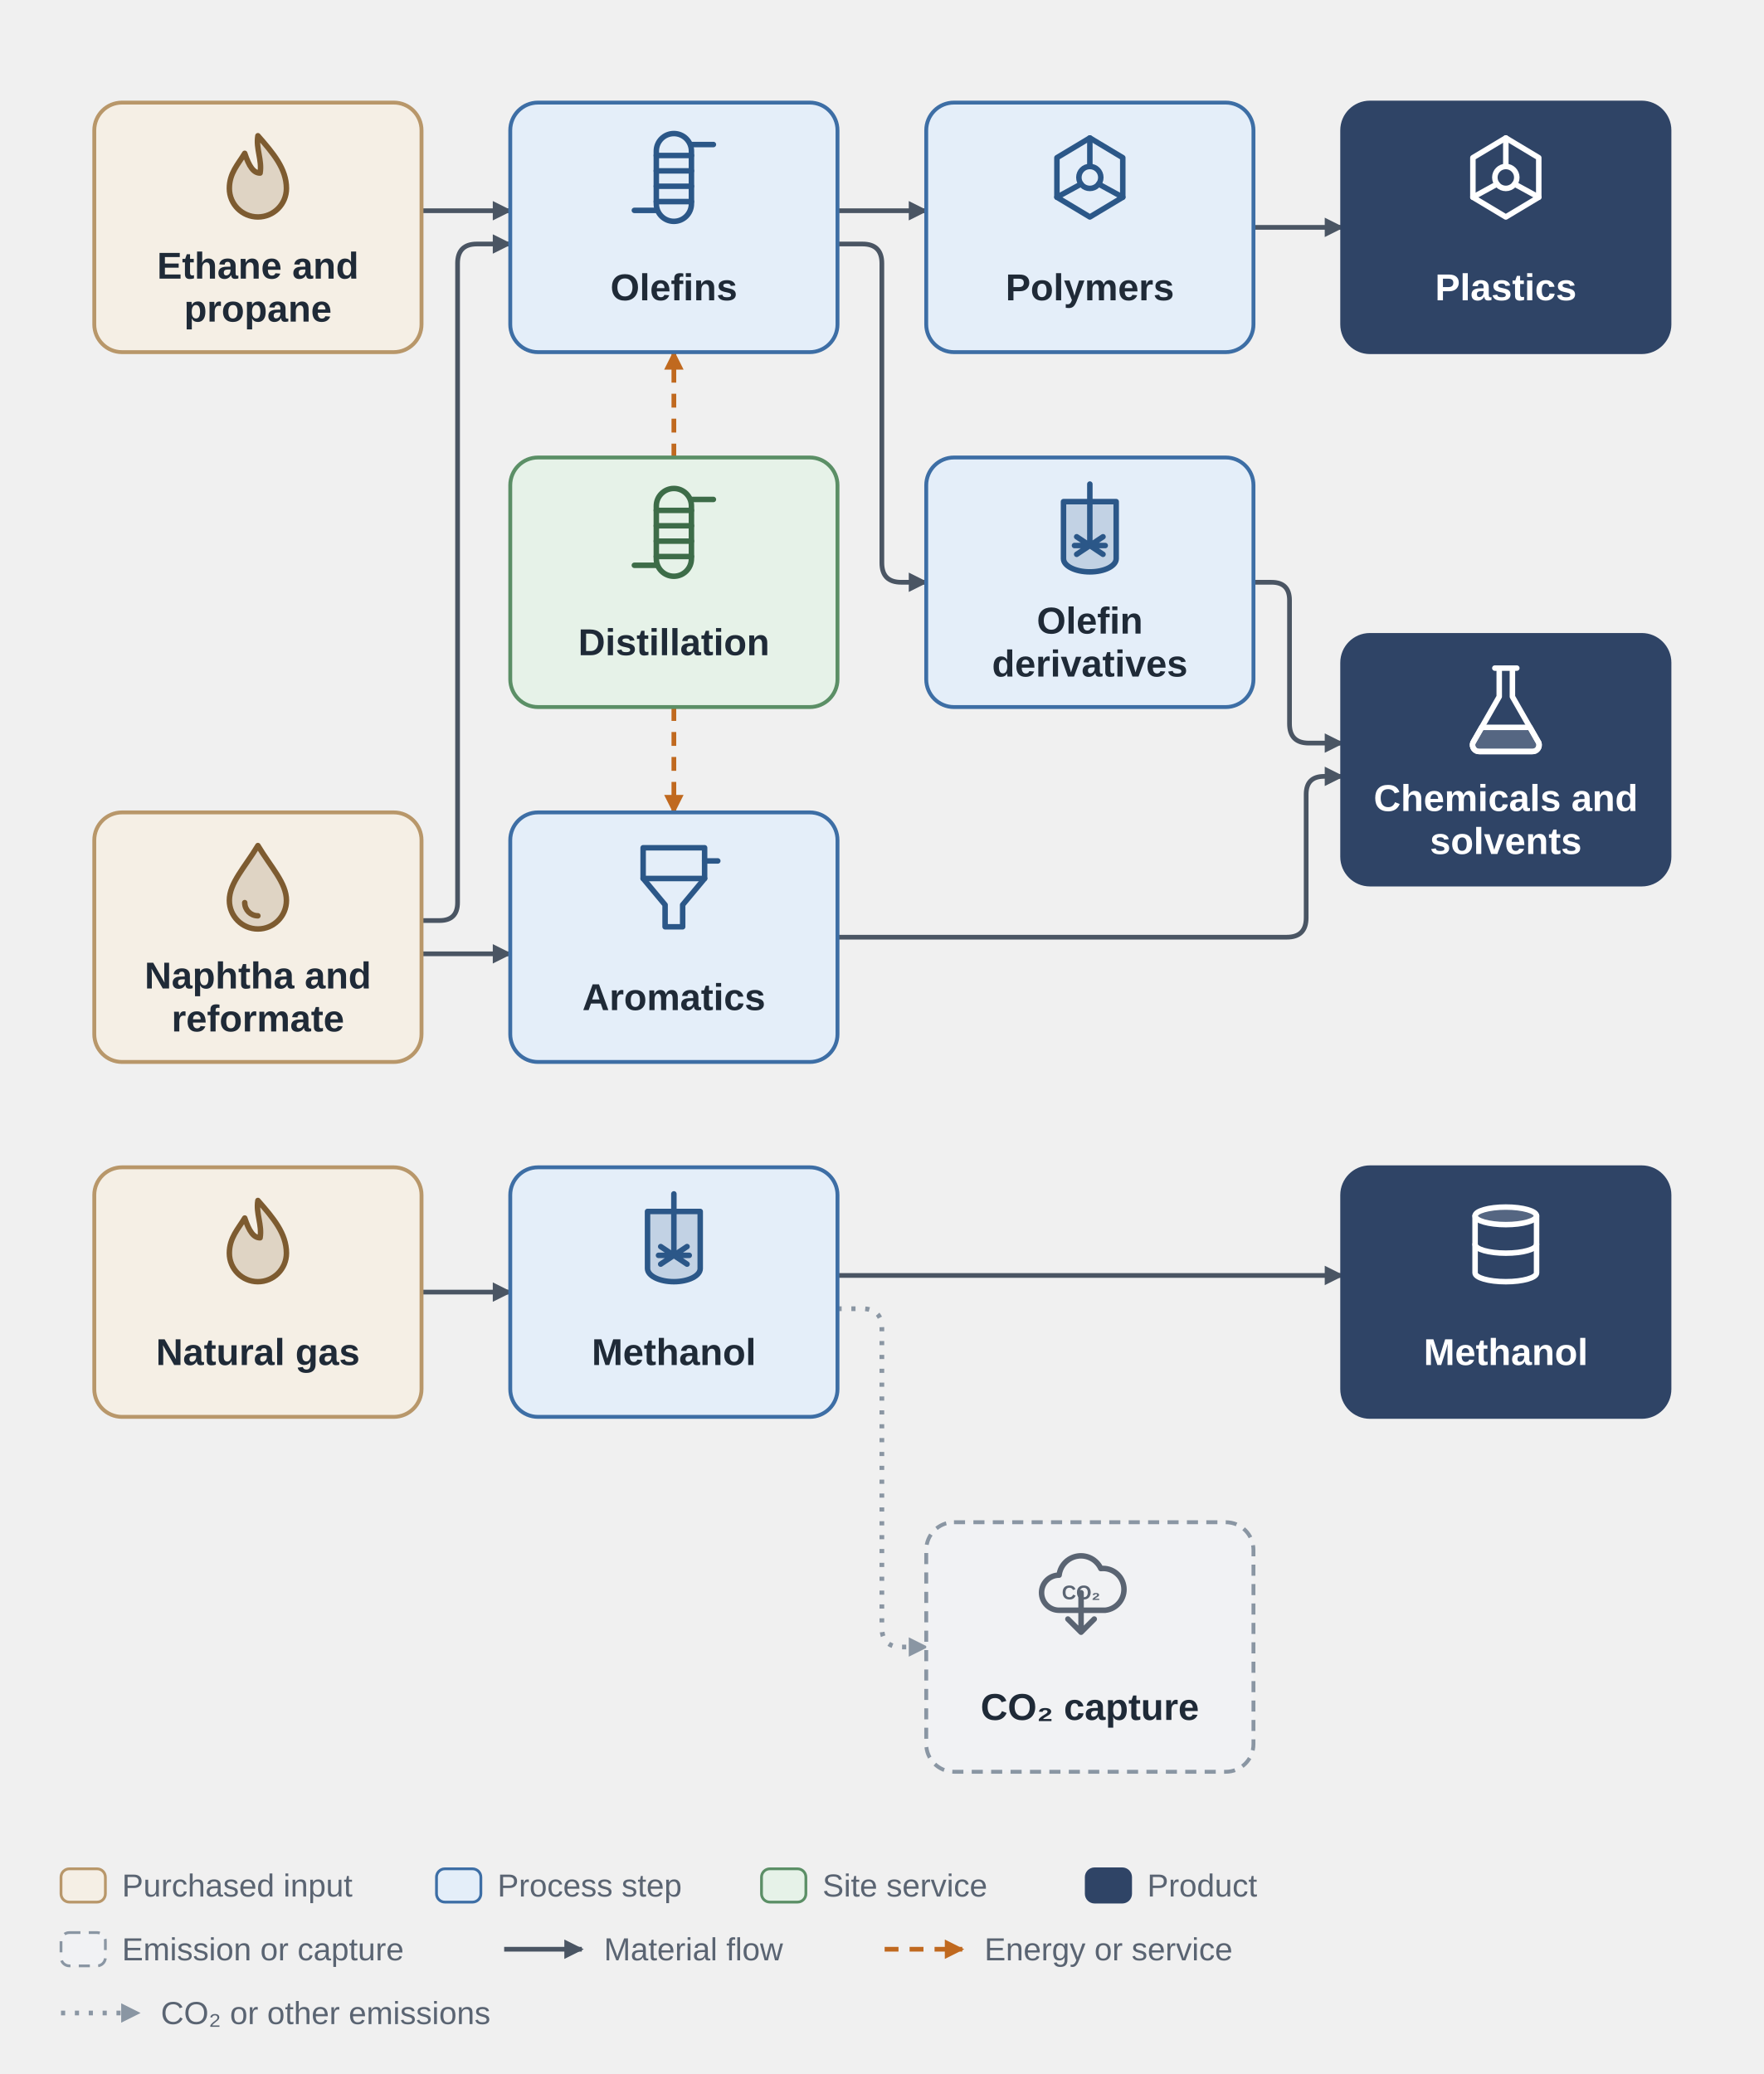
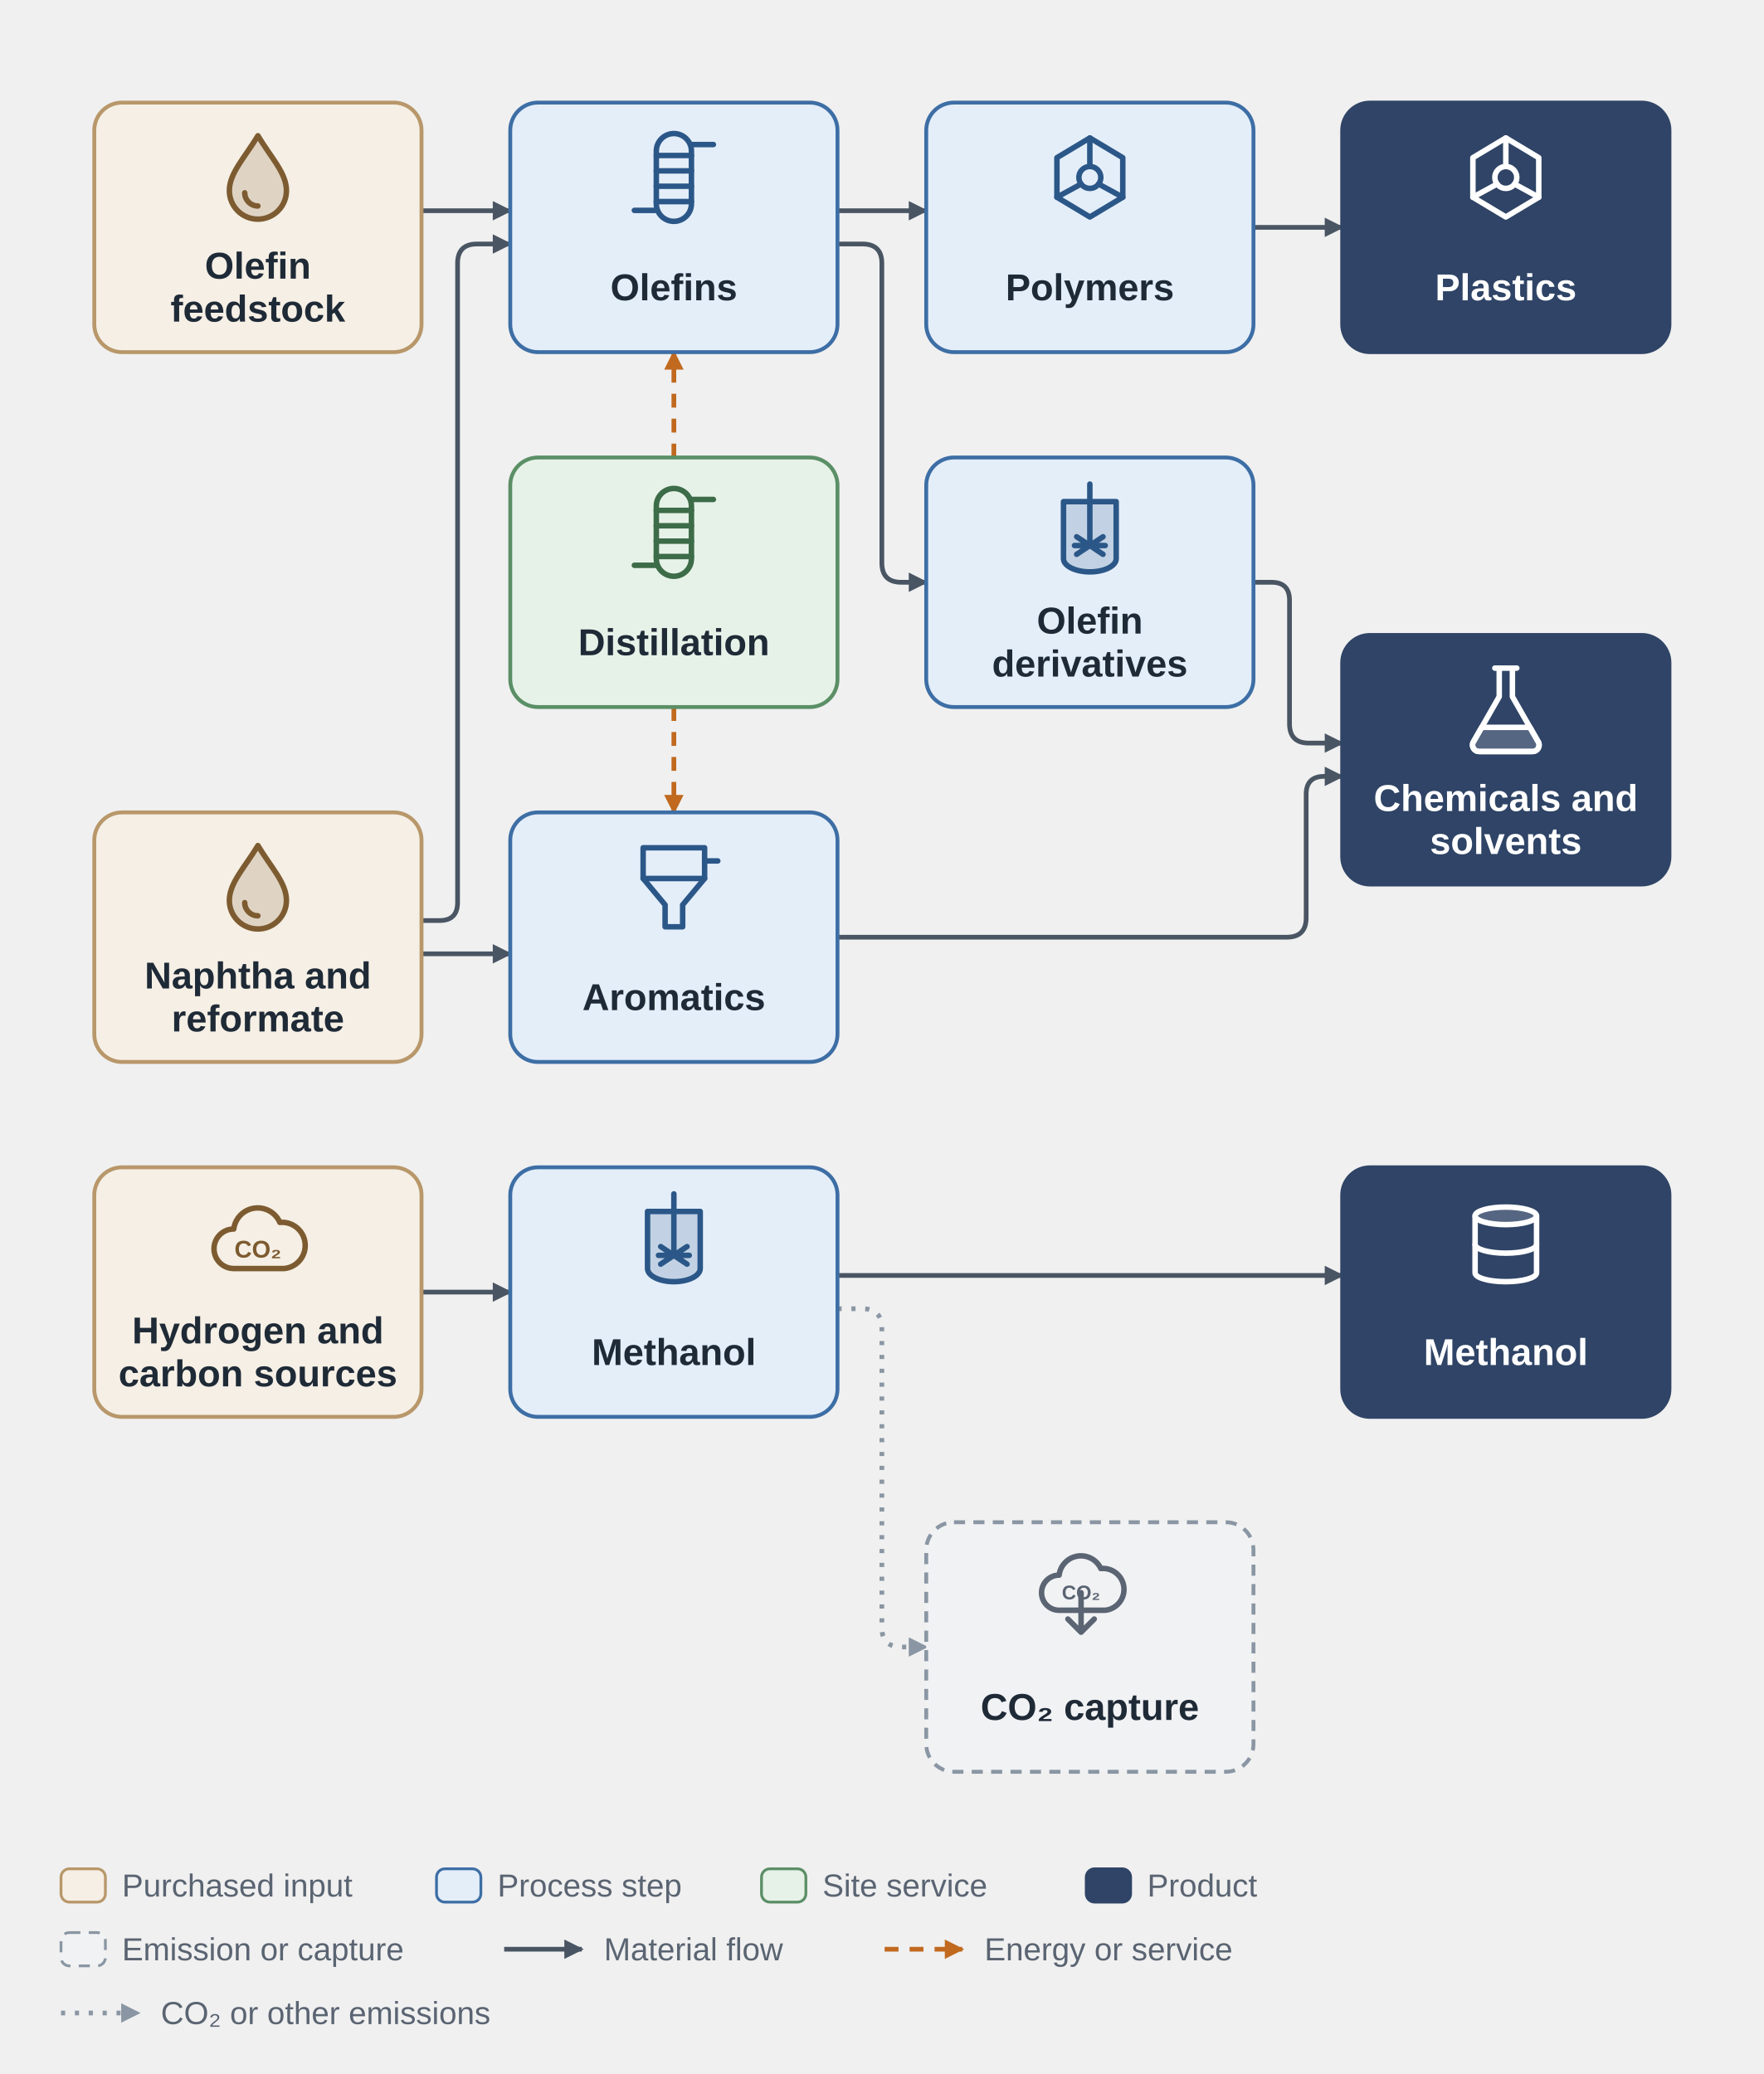
<svg xmlns="http://www.w3.org/2000/svg" viewBox="0 0 636 748" width="636" height="748" font-family="'Source Sans Pro', 'Source Sans 3', 'Segoe UI', 'Helvetica Neue', Arial, sans-serif" role="img" aria-label="Petrochemicals and methanol process flowchart">
  <defs>
    <symbol id="icon-ccs" viewBox="0 0 48 48">
      <g fill="none" stroke="currentColor" stroke-width="2.5" stroke-linecap="round" stroke-linejoin="round">
        <path d="M10 30 A8 8 0 0 1 10 14 A10 10 0 0 1 29 11 A8 8 0 0 1 31 30 Z" />
        <path d="M20 22 V40 M14 34 L20 40 L26 34" />
        <text x="20" y="25" text-anchor="middle" font-size="9" font-weight="700" fill="currentColor" stroke="none">CO₂</text>
      </g>
    </symbol>
    <symbol id="icon-chemical" viewBox="0 0 48 48">
      <g fill="none" stroke="currentColor" stroke-width="2.5" stroke-linecap="round" stroke-linejoin="round">
        <path d="M19 5 H29 M21 5 V18 L9 39 A3 3 0 0 0 12 43 H36 A3 3 0 0 0 39 39 L27 18 V5" />
        <path d="M13 32 H35 L39 39 A3 3 0 0 1 36 43 H12 A3 3 0 0 1 9 39 Z" fill="currentColor" fill-opacity="0.18" />
      </g>
    </symbol>
+     <symbol id="icon-co2" viewBox="0 0 48 48">
+       <g fill="none" stroke="currentColor" stroke-width="2.5" stroke-linecap="round" stroke-linejoin="round">
+         <path d="M13 36 A9 9 0 0 1 13 18 A11 11 0 0 1 34 15 A9 9 0 0 1 36 36 Z" />
+         <text x="24" y="31" text-anchor="middle" font-size="11" font-weight="700" fill="currentColor" stroke="none">CO₂</text>
+       </g>
+     </symbol>
    <symbol id="icon-column" viewBox="0 0 48 48">
      <g fill="none" stroke="currentColor" stroke-width="2.5" stroke-linecap="round" stroke-linejoin="round">
        <rect x="16" y="4" width="16" height="40" rx="8" />
        <path d="M16 14 H32 M16 21 H32 M16 28 H32 M16 35 H32 M32 9 H42 M6 39 H16" />
      </g>
    </symbol>
    <symbol id="icon-liquid-fuel" viewBox="0 0 48 48">
      <g fill="none" stroke="currentColor" stroke-width="2.5" stroke-linecap="round" stroke-linejoin="round">
        <path d="M24 5 C30 15 37 22 37 30 A13 13 0 0 1 11 30 C11 22 18 15 24 5 Z" fill="currentColor" fill-opacity="0.18" />
        <path d="M18 31 a6 6 0 0 0 6 6" />
-       </g>
-     </symbol>
-     <symbol id="icon-natural-gas" viewBox="0 0 48 48">
-       <g fill="none" stroke="currentColor" stroke-width="2.5" stroke-linecap="round" stroke-linejoin="round">
-         <path d="M24 5 C31 13 37 20 37 29 A13 13 0 0 1 11 29 C11 22 15 18 18 13 C20 19 22 22 25 22 C26 16 23 11 24 5 Z" fill="currentColor" fill-opacity="0.18" />
      </g>
    </symbol>
    <symbol id="icon-plastic" viewBox="0 0 48 48">
      <g fill="none" stroke="currentColor" stroke-width="2.5" stroke-linecap="round" stroke-linejoin="round">
        <path d="M24 6 L39 15 V33 L24 42 L9 33 V15 Z" />
        <circle cx="24" cy="24" r="5" />
        <path d="M24 6 V19 M39 33 L28 27 M9 33 L20 27" />
      </g>
    </symbol>
    <symbol id="icon-reactor" viewBox="0 0 48 48">
      <g fill="none" stroke="currentColor" stroke-width="2.5" stroke-linecap="round" stroke-linejoin="round">
        <path d="M12 10 H36 V36 A12 6 0 0 1 12 36 Z" fill="currentColor" fill-opacity="0.18" />
        <path d="M24 2 V30 M17 30 H31 M18 26 L30 34 M30 26 L18 34" />
      </g>
    </symbol>
    <symbol id="icon-separator" viewBox="0 0 48 48">
      <g fill="none" stroke="currentColor" stroke-width="2.5" stroke-linecap="round" stroke-linejoin="round">
        <path d="M10 6 H38 V20 L28 32 V42 H20 V32 L10 20 Z" />
        <path d="M10 20 H38" />
        <path d="M38 12 H44" />
      </g>
    </symbol>
    <symbol id="icon-tank" viewBox="0 0 48 48">
      <g fill="none" stroke="currentColor" stroke-width="2.5" stroke-linecap="round" stroke-linejoin="round">
        <path d="M10 12 V38 A14 4 0 0 0 38 38 V12" />
        <ellipse cx="24" cy="12" rx="14" ry="4" fill="currentColor" fill-opacity="0.18" />
        <path d="M10 25 A14 4 0 0 0 38 25" />
      </g>
    </symbol>
    <marker id="arrow-material" viewBox="0 0 10 10" refX="9" refY="5" markerWidth="7" markerHeight="7" markerUnits="userSpaceOnUse" orient="auto-start-reverse">
      <path d="M 0 0 L 10 5 L 0 10 z" fill="#4a5563" />
    </marker>
    <marker id="arrow-energy" viewBox="0 0 10 10" refX="9" refY="5" markerWidth="7" markerHeight="7" markerUnits="userSpaceOnUse" orient="auto-start-reverse">
      <path d="M 0 0 L 10 5 L 0 10 z" fill="#c0691f" />
    </marker>
    <marker id="arrow-emission" viewBox="0 0 10 10" refX="9" refY="5" markerWidth="7" markerHeight="7" markerUnits="userSpaceOnUse" orient="auto-start-reverse">
      <path d="M 0 0 L 10 5 L 0 10 z" fill="#8a96a3" />
    </marker>
  </defs>
  <path d="M 152.0 76.0 L 184.0 76.0" fill="none" stroke="#4a5563" stroke-width="1.7" marker-end="url(#arrow-material)" />
  <path d="M 152.0 332.0 L 158.5 332.0 Q 165.0 332.0 165.0 325.5 L 165.0 95.0 Q 165.0 88.0 172.0 88.0 L 184.0 88.0" fill="none" stroke="#4a5563" stroke-width="1.7" marker-end="url(#arrow-material)" />
  <path d="M 152.0 344.0 L 184.0 344.0" fill="none" stroke="#4a5563" stroke-width="1.7" marker-end="url(#arrow-material)" />
  <path d="M 152.0 466.0 L 184.0 466.0" fill="none" stroke="#4a5563" stroke-width="1.7" marker-end="url(#arrow-material)" />
  <path d="M 243.0 165.0 L 243.0 127.0" fill="none" stroke="#c0691f" stroke-width="1.7" stroke-dasharray="5 4" marker-end="url(#arrow-energy)" />
  <path d="M 243.0 255.0 L 243.0 293.0" fill="none" stroke="#c0691f" stroke-width="1.7" stroke-dasharray="5 4" marker-end="url(#arrow-energy)" />
  <path d="M 302.0 76.0 L 334.0 76.0" fill="none" stroke="#4a5563" stroke-width="1.7" marker-end="url(#arrow-material)" />
  <path d="M 302.0 88.0 L 311.0 88.0 Q 318.0 88.0 318.0 95.0 L 318.0 203.0 Q 318.0 210.0 325.0 210.0 L 334.0 210.0" fill="none" stroke="#4a5563" stroke-width="1.7" marker-end="url(#arrow-material)" />
  <path d="M 452.0 82.0 L 484.0 82.0" fill="none" stroke="#4a5563" stroke-width="1.7" marker-end="url(#arrow-material)" />
  <path d="M 452.0 210.0 L 458.5 210.0 Q 465.0 210.0 465.0 216.5 L 465.0 261.0 Q 465.0 268.0 472.0 268.0 L 484.0 268.0" fill="none" stroke="#4a5563" stroke-width="1.7" marker-end="url(#arrow-material)" />
  <path d="M 302.0 338.0 L 464.0 338.0 Q 471.0 338.0 471.0 331.0 L 471.0 286.5 Q 471.0 280.0 477.5 280.0 L 484.0 280.0" fill="none" stroke="#4a5563" stroke-width="1.7" marker-end="url(#arrow-material)" />
  <path d="M 302.0 460.0 L 484.0 460.0" fill="none" stroke="#4a5563" stroke-width="1.7" marker-end="url(#arrow-material)" />
  <path d="M 302.0 472.0 L 311.0 472.0 Q 318.0 472.0 318.0 479.0 L 318.0 587.0 Q 318.0 594.0 325.0 594.0 L 334.0 594.0" fill="none" stroke="#8a96a3" stroke-width="1.7" stroke-dasharray="1.5 3.5" marker-end="url(#arrow-emission)" />
  <g>
    <rect x="34.0" y="37.0" width="118" height="90" rx="10" fill="#f5efe5" stroke="#b8976a" stroke-width="1.4" />
-     <use href="#icon-natural-gas" x="74.0" y="45.0" width="38" height="38" style="color:#7d5b30" />
-     <text x="93.0" y="100.5" text-anchor="middle" font-size="13.5" font-weight="600" fill="#1f2a37">Ethane and</text>
-     <text x="93.0" y="116.0" text-anchor="middle" font-size="13.5" font-weight="600" fill="#1f2a37">propane</text>
+     <use href="#icon-liquid-fuel" x="74.0" y="45.0" width="38" height="38" style="color:#7d5b30" />
+     <text x="93.0" y="100.5" text-anchor="middle" font-size="13.5" font-weight="600" fill="#1f2a37">Olefin</text>
+     <text x="93.0" y="116.0" text-anchor="middle" font-size="13.5" font-weight="600" fill="#1f2a37">feedstock</text>
  </g>
  <g>
    <rect x="34.0" y="293.0" width="118" height="90" rx="10" fill="#f5efe5" stroke="#b8976a" stroke-width="1.4" />
    <use href="#icon-liquid-fuel" x="74.0" y="301.0" width="38" height="38" style="color:#7d5b30" />
    <text x="93.0" y="356.5" text-anchor="middle" font-size="13.5" font-weight="600" fill="#1f2a37">Naphtha and</text>
    <text x="93.0" y="372.0" text-anchor="middle" font-size="13.5" font-weight="600" fill="#1f2a37">reformate</text>
  </g>
  <g>
    <rect x="34.0" y="421.0" width="118" height="90" rx="10" fill="#f5efe5" stroke="#b8976a" stroke-width="1.4" />
-     <use href="#icon-natural-gas" x="74.0" y="429.0" width="38" height="38" style="color:#7d5b30" />
-     <text x="93.0" y="492.3" text-anchor="middle" font-size="13.5" font-weight="600" fill="#1f2a37">Natural gas</text>
+     <use href="#icon-co2" x="74.0" y="429.0" width="38" height="38" style="color:#7d5b30" />
+     <text x="93.0" y="484.5" text-anchor="middle" font-size="13.5" font-weight="600" fill="#1f2a37">Hydrogen and</text>
+     <text x="93.0" y="500.0" text-anchor="middle" font-size="13.5" font-weight="600" fill="#1f2a37">carbon sources</text>
  </g>
  <g>
    <rect x="184.0" y="37.0" width="118" height="90" rx="10" fill="#e4eef9" stroke="#3d6ea5" stroke-width="1.4" />
    <use href="#icon-column" x="224.0" y="45.0" width="38" height="38" style="color:#2b5788" />
    <text x="243.0" y="108.3" text-anchor="middle" font-size="13.5" font-weight="600" fill="#1f2a37">Olefins</text>
  </g>
  <g>
    <rect x="184.0" y="165.0" width="118" height="90" rx="10" fill="#e6f2e8" stroke="#5b8f66" stroke-width="1.4" />
    <use href="#icon-column" x="224.0" y="173.0" width="38" height="38" style="color:#3d6c48" />
    <text x="243.0" y="236.3" text-anchor="middle" font-size="13.5" font-weight="600" fill="#1f2a37">Distillation</text>
  </g>
  <g>
    <rect x="184.0" y="293.0" width="118" height="90" rx="10" fill="#e4eef9" stroke="#3d6ea5" stroke-width="1.4" />
    <use href="#icon-separator" x="224.0" y="301.0" width="38" height="38" style="color:#2b5788" />
    <text x="243.0" y="364.3" text-anchor="middle" font-size="13.5" font-weight="600" fill="#1f2a37">Aromatics</text>
  </g>
  <g>
    <rect x="184.0" y="421.0" width="118" height="90" rx="10" fill="#e4eef9" stroke="#3d6ea5" stroke-width="1.4" />
    <use href="#icon-reactor" x="224.0" y="429.0" width="38" height="38" style="color:#2b5788" />
    <text x="243.0" y="492.3" text-anchor="middle" font-size="13.5" font-weight="600" fill="#1f2a37">Methanol</text>
  </g>
  <g>
    <rect x="334.0" y="37.0" width="118" height="90" rx="10" fill="#e4eef9" stroke="#3d6ea5" stroke-width="1.4" />
    <use href="#icon-plastic" x="374.0" y="45.0" width="38" height="38" style="color:#2b5788" />
    <text x="393.0" y="108.3" text-anchor="middle" font-size="13.5" font-weight="600" fill="#1f2a37">Polymers</text>
  </g>
  <g>
    <rect x="334.0" y="165.0" width="118" height="90" rx="10" fill="#e4eef9" stroke="#3d6ea5" stroke-width="1.4" />
    <use href="#icon-reactor" x="374.0" y="173.0" width="38" height="38" style="color:#2b5788" />
    <text x="393.0" y="228.5" text-anchor="middle" font-size="13.5" font-weight="600" fill="#1f2a37">Olefin</text>
    <text x="393.0" y="244.0" text-anchor="middle" font-size="13.5" font-weight="600" fill="#1f2a37">derivatives</text>
  </g>
  <g>
    <rect x="334.0" y="549.0" width="118" height="90" rx="10" fill="#f1f2f4" stroke="#8a96a3" stroke-width="1.4" stroke-dasharray="4 3" />
    <use href="#icon-ccs" x="374.0" y="557.0" width="38" height="38" style="color:#5a6472" />
    <text x="393.0" y="620.3" text-anchor="middle" font-size="13.5" font-weight="600" fill="#1f2a37">CO₂ capture</text>
  </g>
  <g>
    <rect x="484.0" y="37.0" width="118" height="90" rx="10" fill="#2f4466" stroke="#2f4466" stroke-width="1.4" />
    <use href="#icon-plastic" x="524.0" y="45.0" width="38" height="38" style="color:#ffffff" />
    <text x="543.0" y="108.3" text-anchor="middle" font-size="13.5" font-weight="600" fill="#ffffff">Plastics</text>
  </g>
  <g>
    <rect x="484.0" y="229.0" width="118" height="90" rx="10" fill="#2f4466" stroke="#2f4466" stroke-width="1.4" />
    <use href="#icon-chemical" x="524.0" y="237.0" width="38" height="38" style="color:#ffffff" />
    <text x="543.0" y="292.5" text-anchor="middle" font-size="13.5" font-weight="600" fill="#ffffff">Chemicals and</text>
    <text x="543.0" y="308.0" text-anchor="middle" font-size="13.5" font-weight="600" fill="#ffffff">solvents</text>
  </g>
  <g>
    <rect x="484.0" y="421.0" width="118" height="90" rx="10" fill="#2f4466" stroke="#2f4466" stroke-width="1.4" />
    <use href="#icon-tank" x="524.0" y="429.0" width="38" height="38" style="color:#ffffff" />
    <text x="543.0" y="492.3" text-anchor="middle" font-size="13.5" font-weight="600" fill="#ffffff">Methanol</text>
  </g>
  <rect x="22.0" y="674" width="16" height="12" rx="3" fill="#f5efe5" stroke="#b8976a" />
  <text x="44.0" y="684" font-size="11.5" fill="#5a6472">Purchased input</text>
  <rect x="157.4" y="674" width="16" height="12" rx="3" fill="#e4eef9" stroke="#3d6ea5" />
  <text x="179.4" y="684" font-size="11.5" fill="#5a6472">Process step</text>
  <rect x="274.6" y="674" width="16" height="12" rx="3" fill="#e6f2e8" stroke="#5b8f66" />
  <text x="296.6" y="684" font-size="11.5" fill="#5a6472">Site service</text>
  <rect x="391.7" y="674" width="16" height="12" rx="3" fill="#2f4466" stroke="#2f4466" />
  <text x="413.7" y="684" font-size="11.5" fill="#5a6472">Product</text>
  <rect x="22.0" y="697.0" width="16" height="12" rx="3" fill="#f1f2f4" stroke="#8a96a3" stroke-dasharray="4 3" />
  <text x="44.0" y="707.0" font-size="11.5" fill="#5a6472">Emission or capture</text>
  <path d="M 181.8 703.0 H 209.8" stroke="#4a5563" stroke-width="1.7" marker-end="url(#arrow-material)" />
  <text x="217.8" y="707.0" font-size="11.5" fill="#5a6472">Material flow</text>
  <path d="M 319.0 703.0 H 347.0" stroke="#c0691f" stroke-width="1.7" stroke-dasharray="5 4" marker-end="url(#arrow-energy)" />
  <text x="355.0" y="707.0" font-size="11.5" fill="#5a6472">Energy or service</text>
  <path d="M 22.0 726.0 H 50.0" stroke="#8a96a3" stroke-width="1.7" stroke-dasharray="1.5 3.5" marker-end="url(#arrow-emission)" />
  <text x="58.0" y="730.0" font-size="11.5" fill="#5a6472">CO₂ or other emissions</text>
</svg>
